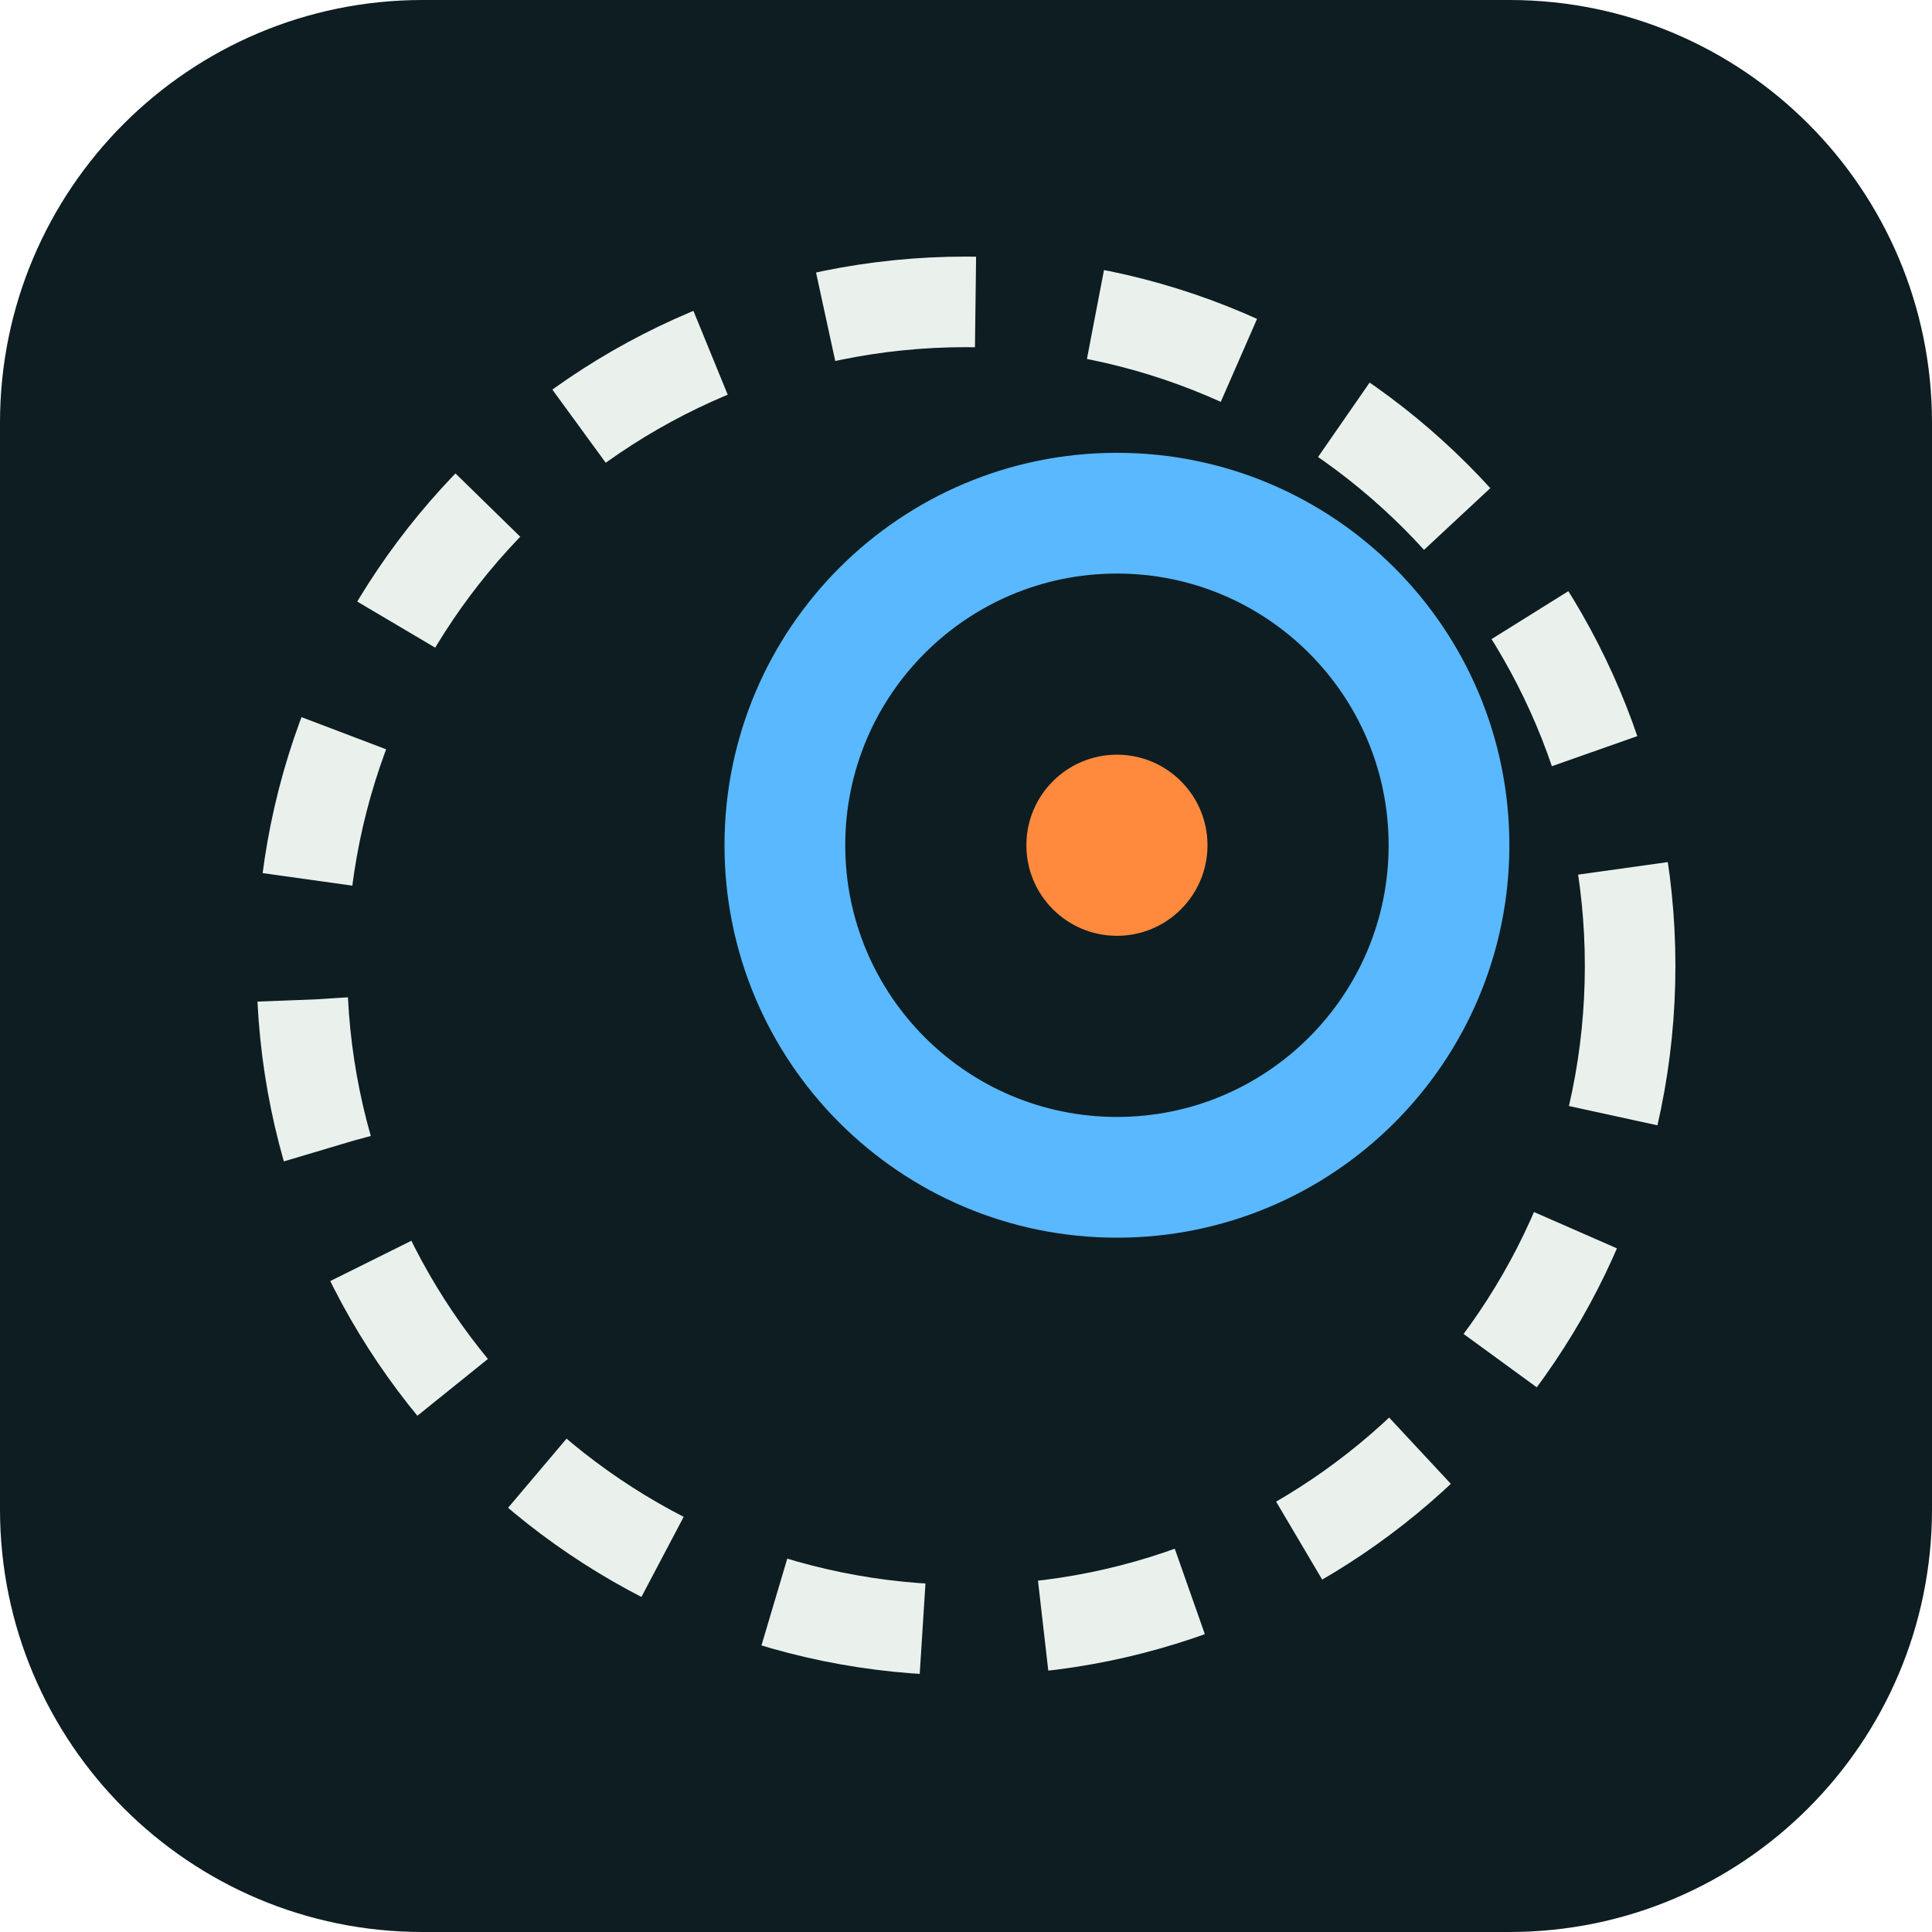
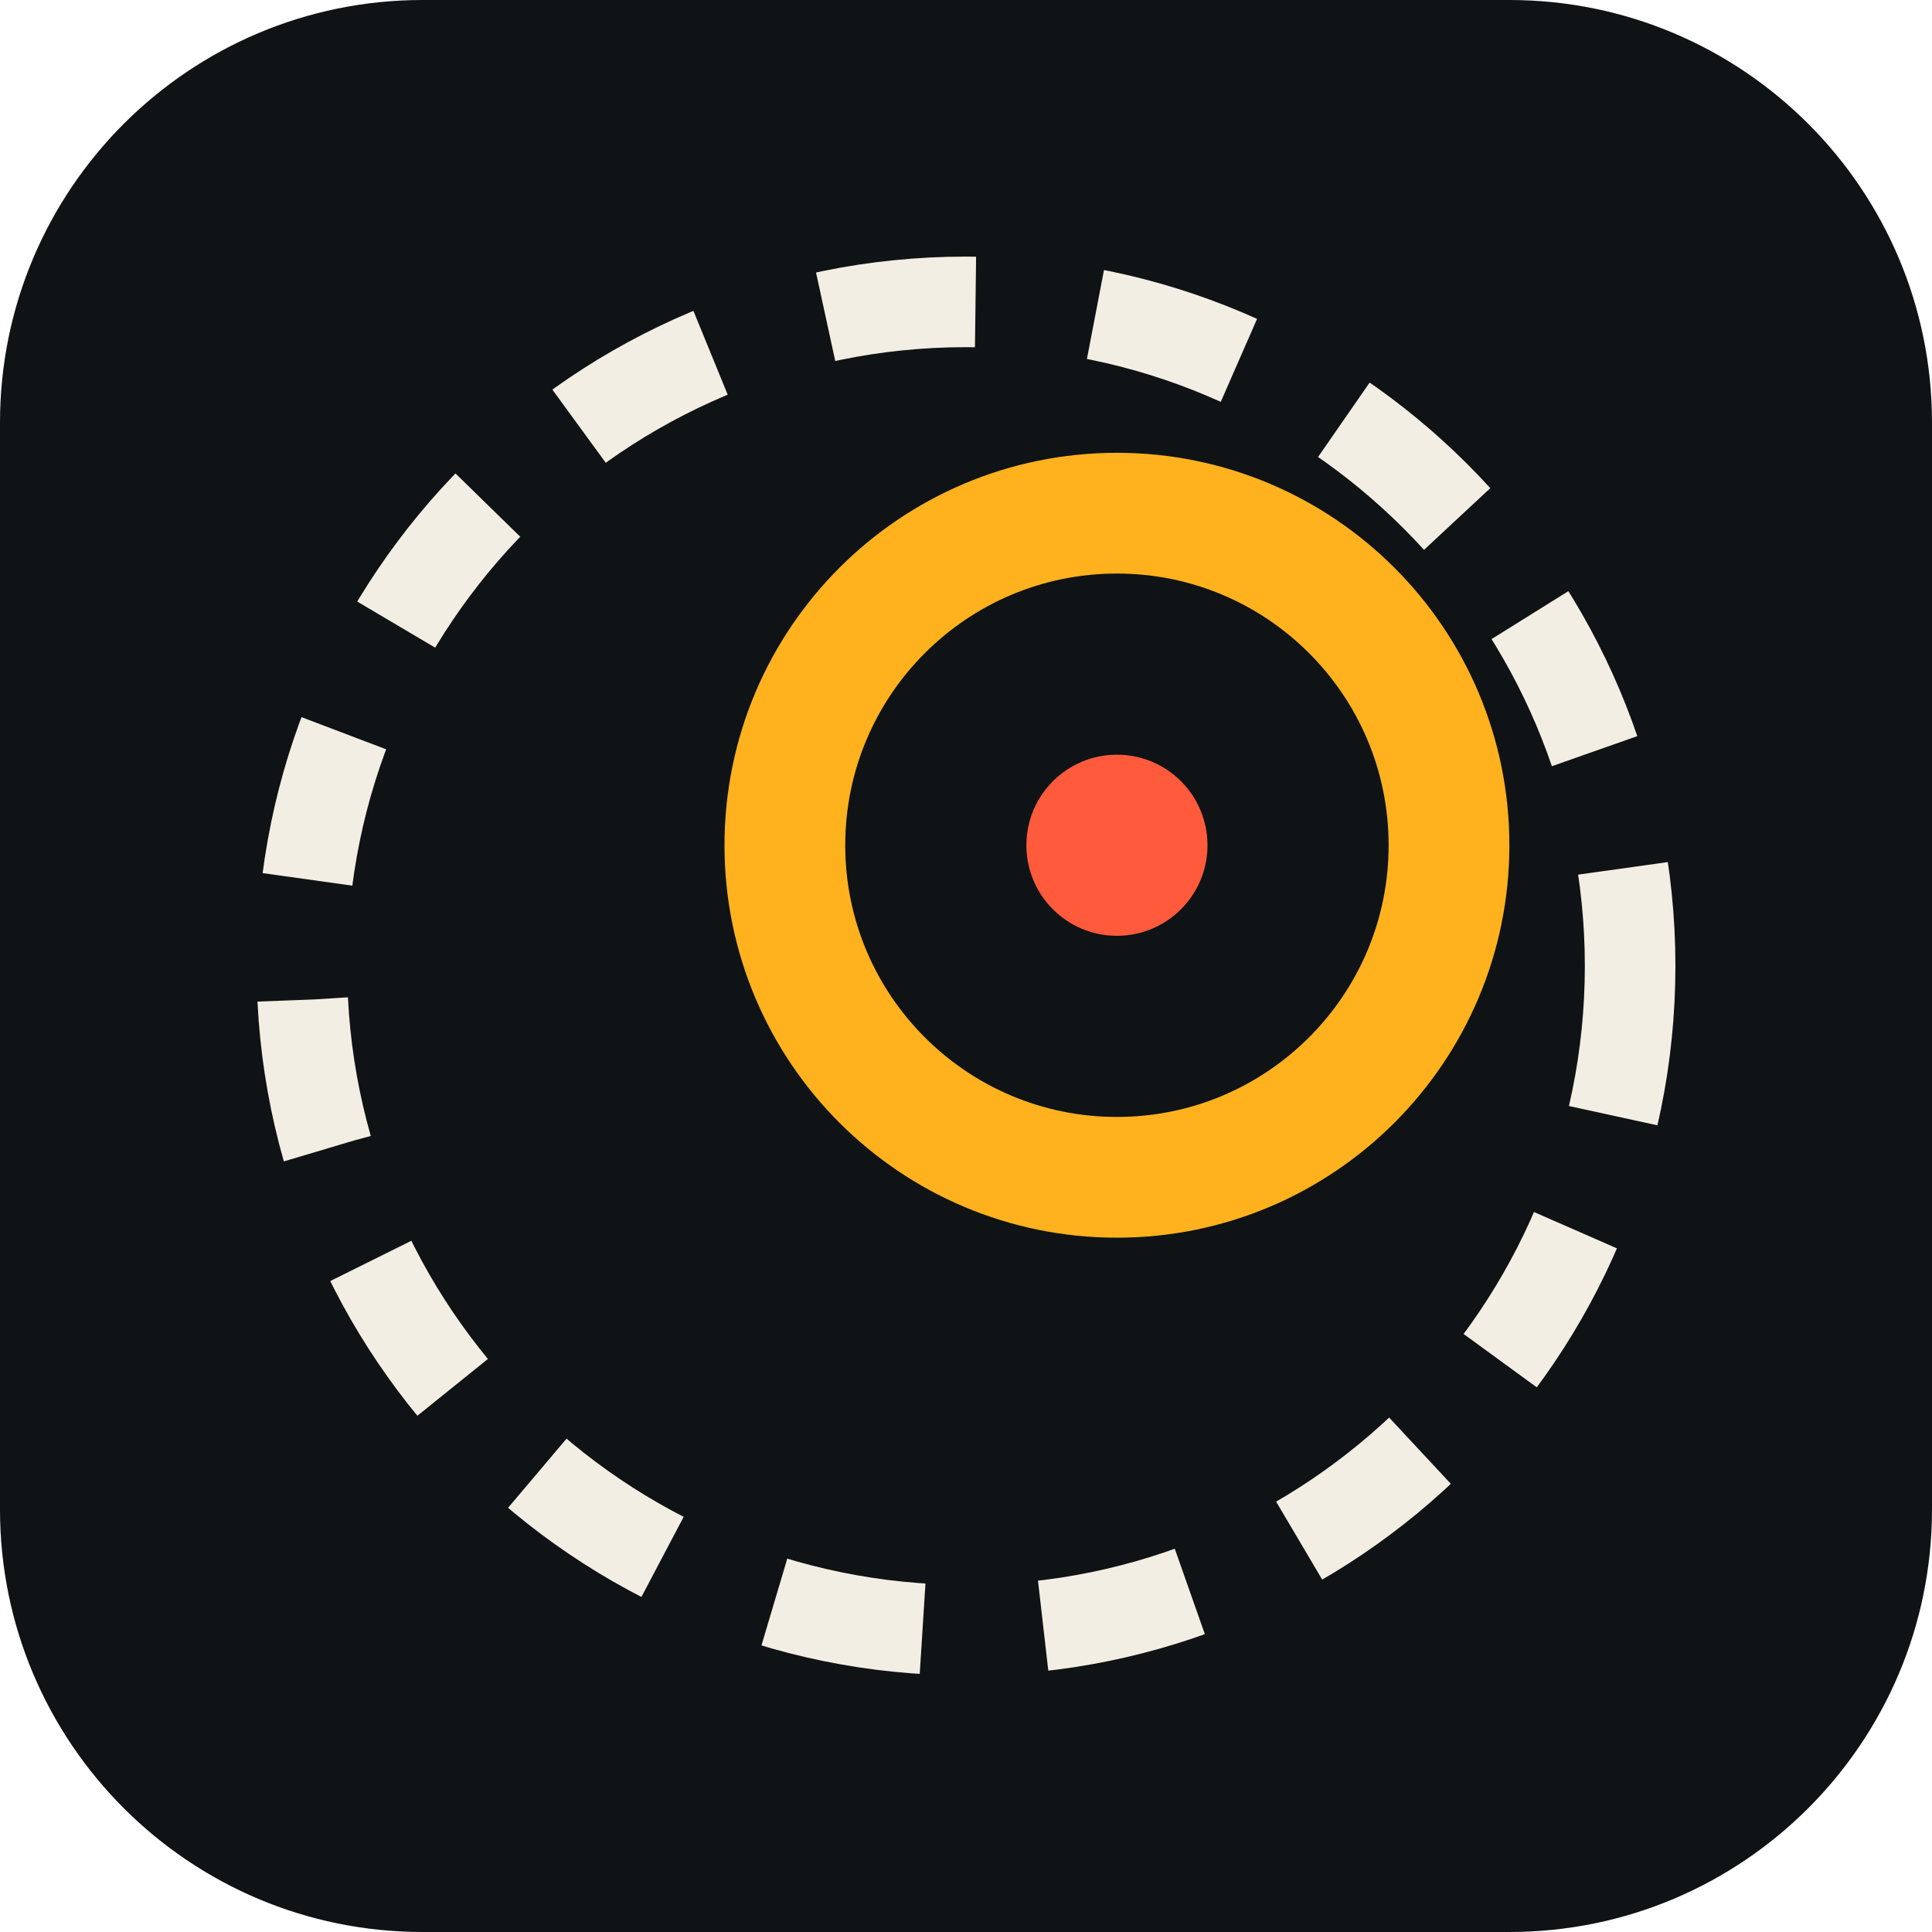
<svg xmlns="http://www.w3.org/2000/svg" viewBox="0 0 64 64">
-   <rect width="64" height="64" rx="14" fill="#0D1D22" />
-   <circle cx="32" cy="32" r="22" fill="none" stroke="#EAF1EC" stroke-width="3" stroke-dasharray="5 4" />
-   <circle cx="37" cy="28" r="11" fill="none" stroke="#59B8FF" stroke-width="4" />
-   <circle cx="37" cy="28" r="3" fill="#FF8A3D" />
+   <rect width="64" height="64" rx="14" fill="#0F1315" />
+   <circle cx="32" cy="32" r="22" fill="none" stroke="#F3EEE3" stroke-width="3" stroke-dasharray="5 4" />
+   <circle cx="37" cy="28" r="11" fill="none" stroke="#FFB21E" stroke-width="4" />
+   <circle cx="37" cy="28" r="3" fill="#FF5A3C" />
</svg>
